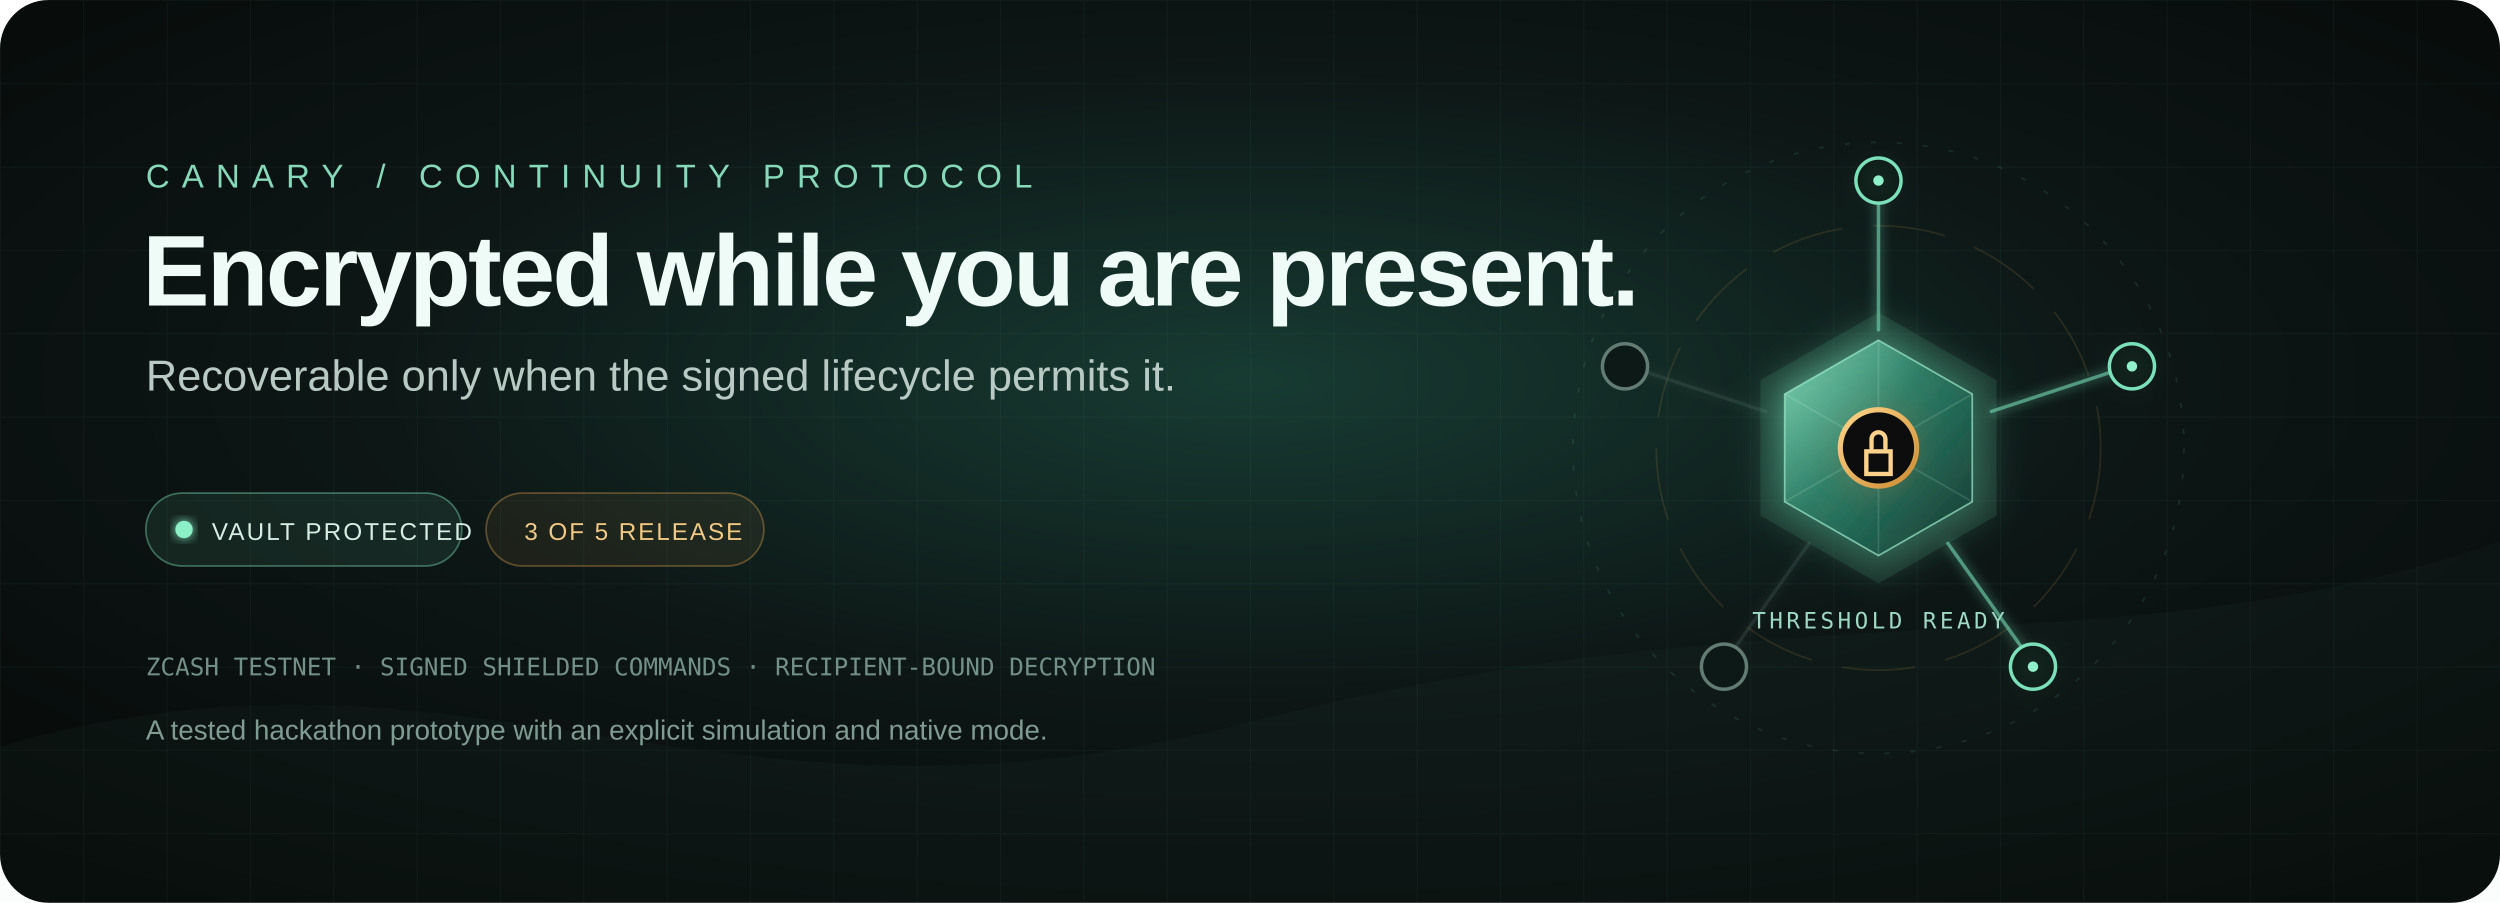
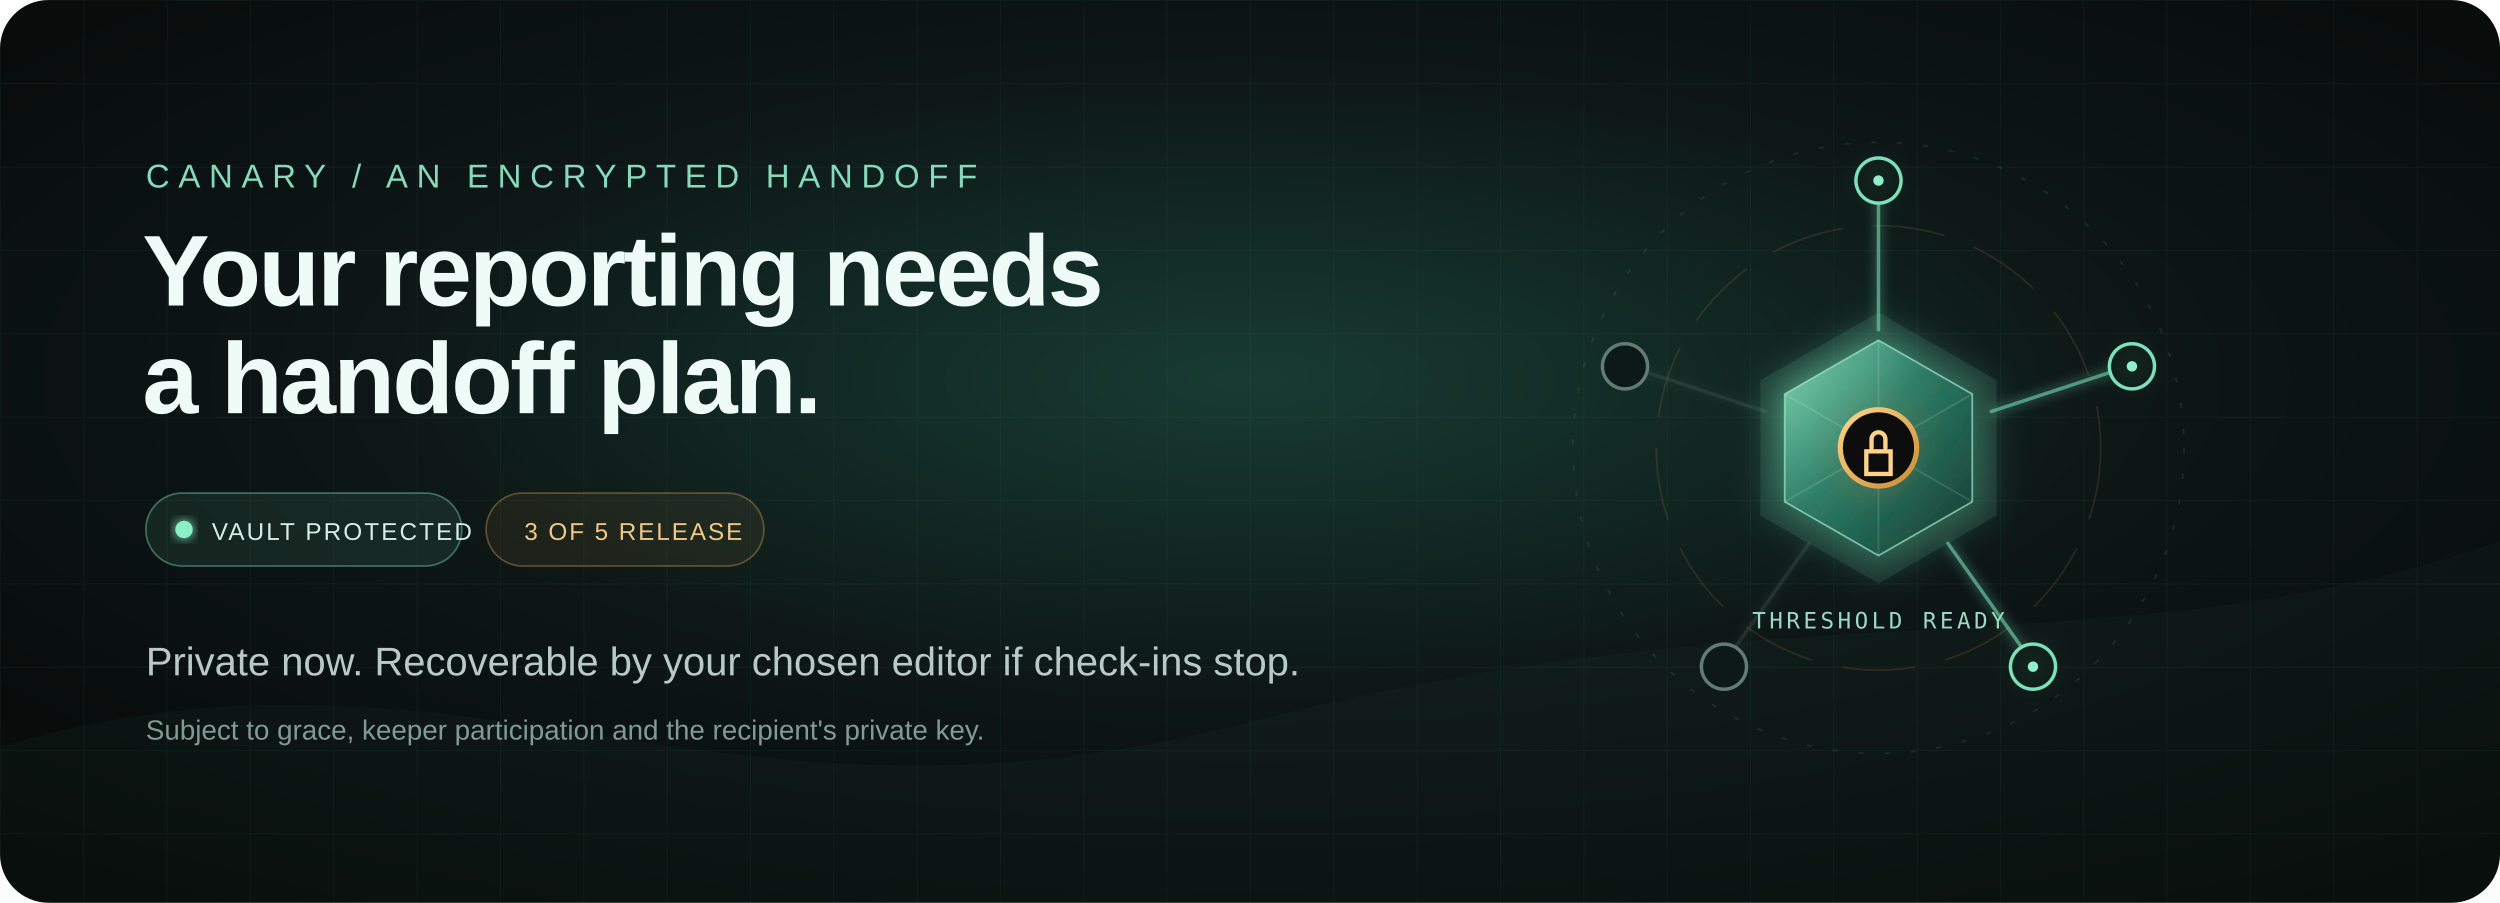
<svg xmlns="http://www.w3.org/2000/svg" width="1440" height="520" viewBox="0 0 1440 520" role="img" aria-labelledby="title desc">
  <defs>
    <radialGradient id="bg" cx="50%" cy="42%" r="72%">
      <stop offset="0" stop-color="#173b32" />
      <stop offset=".48" stop-color="#0d1716" />
      <stop offset="1" stop-color="#060908" />
    </radialGradient>
    <linearGradient id="vault" x1="0" y1="0" x2="1" y2="1">
      <stop stop-color="#8fe6c2" stop-opacity=".94" />
      <stop offset=".45" stop-color="#2a7f67" stop-opacity=".72" />
      <stop offset="1" stop-color="#0e332b" stop-opacity=".92" />
    </linearGradient>
    <linearGradient id="amber" x1="0" y1="0" x2="1" y2="1">
      <stop stop-color="#ffd68a" />
      <stop offset="1" stop-color="#cc8c32" />
    </linearGradient>
    <filter id="softGlow" x="-80%" y="-80%" width="260%" height="260%">
      <feGaussianBlur stdDeviation="10" result="blur" />
      <feMerge>
        <feMergeNode in="blur" />
        <feMergeNode in="SourceGraphic" />
      </feMerge>
    </filter>
    <filter id="lineGlow" x="-30%" y="-30%" width="160%" height="160%">
      <feGaussianBlur stdDeviation="3" result="blur" />
      <feMerge>
        <feMergeNode in="blur" />
        <feMergeNode in="SourceGraphic" />
      </feMerge>
    </filter>
    <pattern id="grid" width="48" height="48" patternUnits="userSpaceOnUse">
      <path d="M48 0H0V48" fill="none" stroke="#78d7b4" stroke-opacity=".055" />
    </pattern>
  </defs>
  <rect width="1440" height="520" rx="28" fill="url(#bg)" />
  <rect width="1440" height="520" rx="28" fill="url(#grid)" />
  <path d="M0 430C270 352 410 496 720 416s500-28 720-104V520H0Z" fill="#64caa5" opacity=".035" />
  <g font-family="Segoe UI,Arial,sans-serif" fill="#effbf6">
-     <text x="84" y="108" font-size="19" letter-spacing="7" fill="#86d9b9">CANARY / CONTINUITY PROTOCOL</text>
-     <text x="82" y="176" font-size="58" font-weight="650" letter-spacing="-1.5">Encrypted while you are present.</text>
-     <text x="84" y="225" font-size="25" fill="#b8cac3">Recoverable only when the signed lifecycle permits it.</text>
+     <text x="84" y="108" font-size="19" letter-spacing="5" fill="#86d9b9">CANARY / AN ENCRYPTED HANDOFF</text>
+     <text x="82" y="176" font-size="58" font-weight="650" letter-spacing="-1.5">Your reporting needs</text>
+     <text x="82" y="238" font-size="58" font-weight="650" letter-spacing="-1.5">a handoff plan.</text>
    <g transform="translate(84 284)">
      <rect width="182" height="42" rx="21" fill="#76d5b0" fill-opacity=".1" stroke="#76d5b0" stroke-opacity=".44" />
      <circle cx="22" cy="21" r="5" fill="#8cf0c6" filter="url(#lineGlow)">
        <animate attributeName="opacity" values=".4;1;.4" dur="2.4s" repeatCount="indefinite" />
      </circle>
      <text x="38" y="27" font-size="14" letter-spacing="1.2" fill="#d6eee4">VAULT PROTECTED</text>
    </g>
    <g transform="translate(280 284)">
      <rect width="160" height="42" rx="21" fill="#db9f4e" fill-opacity=".08" stroke="#db9f4e" stroke-opacity=".38" />
      <text x="22" y="27" font-size="14" letter-spacing="1.1" fill="#f1c985">3 OF 5 RELEASE</text>
    </g>
-     <text x="84" y="389" font-family="Consolas,monospace" font-size="14" fill="#739087">ZCASH TESTNET · SIGNED SHIELDED COMMANDS · RECIPIENT-BOUND DECRYPTION</text>
-     <text x="84" y="426" font-size="16" fill="#809b91">A tested hackathon prototype with an explicit simulation and native mode.</text>
+     <text x="84" y="389" font-size="23" fill="#b8cac3">Private now. Recoverable by your chosen editor if check-ins stop.</text>
+     <text x="84" y="426" font-size="16" fill="#809b91">Subject to grace, keeper participation and the recipient's private key.</text>
  </g>
  <g transform="translate(1082 258)">
    <circle r="176" fill="none" stroke="#76d5b0" stroke-opacity=".12" stroke-width="1" stroke-dasharray="3 12">
      <animateTransform attributeName="transform" type="rotate" from="0" to="360" dur="36s" repeatCount="indefinite" />
    </circle>
    <circle r="128" fill="none" stroke="#db9f4e" stroke-opacity=".14" stroke-width="1" stroke-dasharray="42 18">
      <animateTransform attributeName="transform" type="rotate" from="360" to="0" dur="28s" repeatCount="indefinite" />
    </circle>
    <g fill="none" stroke="#75dab5" stroke-width="2" stroke-linecap="round" opacity=".66" filter="url(#lineGlow)">
      <path d="M0-68L0-145">
        <animate attributeName="opacity" values=".22;.9;.22" dur="3.2s" repeatCount="indefinite" />
      </path>
      <path d="M65-21L138-45">
        <animate attributeName="opacity" values=".22;.9;.22" dur="3.2s" begin=".35s" repeatCount="indefinite" />
      </path>
      <path d="M40 55L84 117">
        <animate attributeName="opacity" values=".22;.9;.22" dur="3.2s" begin=".7s" repeatCount="indefinite" />
      </path>
      <path d="M-40 55L-84 117" stroke="#587269" opacity=".36" />
      <path d="M-65-21L-138-45" stroke="#587269" opacity=".36" />
    </g>
    <g fill="#0c1916" stroke="#7be0ba" stroke-width="2">
      <circle cy="-154" r="13" />
      <circle cx="146" cy="-47" r="13" />
      <circle cx="89" cy="126" r="13" />
      <circle cx="-89" cy="126" r="13" stroke="#637c73" />
      <circle cx="-146" cy="-47" r="13" stroke="#637c73" />
    </g>
    <g fill="#8ff0c9" filter="url(#softGlow)">
      <circle cy="-154" r="3">
        <animate attributeName="r" values="2;4;2" dur="2s" repeatCount="indefinite" />
      </circle>
      <circle cx="146" cy="-47" r="3">
        <animate attributeName="r" values="2;4;2" dur="2s" begin=".4s" repeatCount="indefinite" />
      </circle>
      <circle cx="89" cy="126" r="3">
        <animate attributeName="r" values="2;4;2" dur="2s" begin=".8s" repeatCount="indefinite" />
      </circle>
    </g>
    <g filter="url(#softGlow)">
      <path d="M0-78 68-39 68 39 0 78-68 39-68-39Z" fill="#67d6ad" opacity=".12" />
      <path d="M0-62 54-31 54 31 0 62-54 31-54-31Z" fill="url(#vault)" stroke="#a2f1d3" stroke-opacity=".65" />
      <path d="M0-62V62M-54-31 54 31M54-31-54 31" fill="none" stroke="#d7fff0" stroke-opacity=".14" />
      <circle r="22" fill="#07100e" stroke="url(#amber)" stroke-width="3" />
      <path d="M-7 2h14v13H-7Zm3-2v-5a4 4 0 0 1 8 0v5" fill="none" stroke="#ffd28b" stroke-width="2.5" stroke-linecap="round" />
    </g>
    <text x="0" y="104" text-anchor="middle" font-family="Consolas,monospace" font-size="13" letter-spacing="2" fill="#9dd9c3">THRESHOLD READY</text>
  </g>
</svg>
